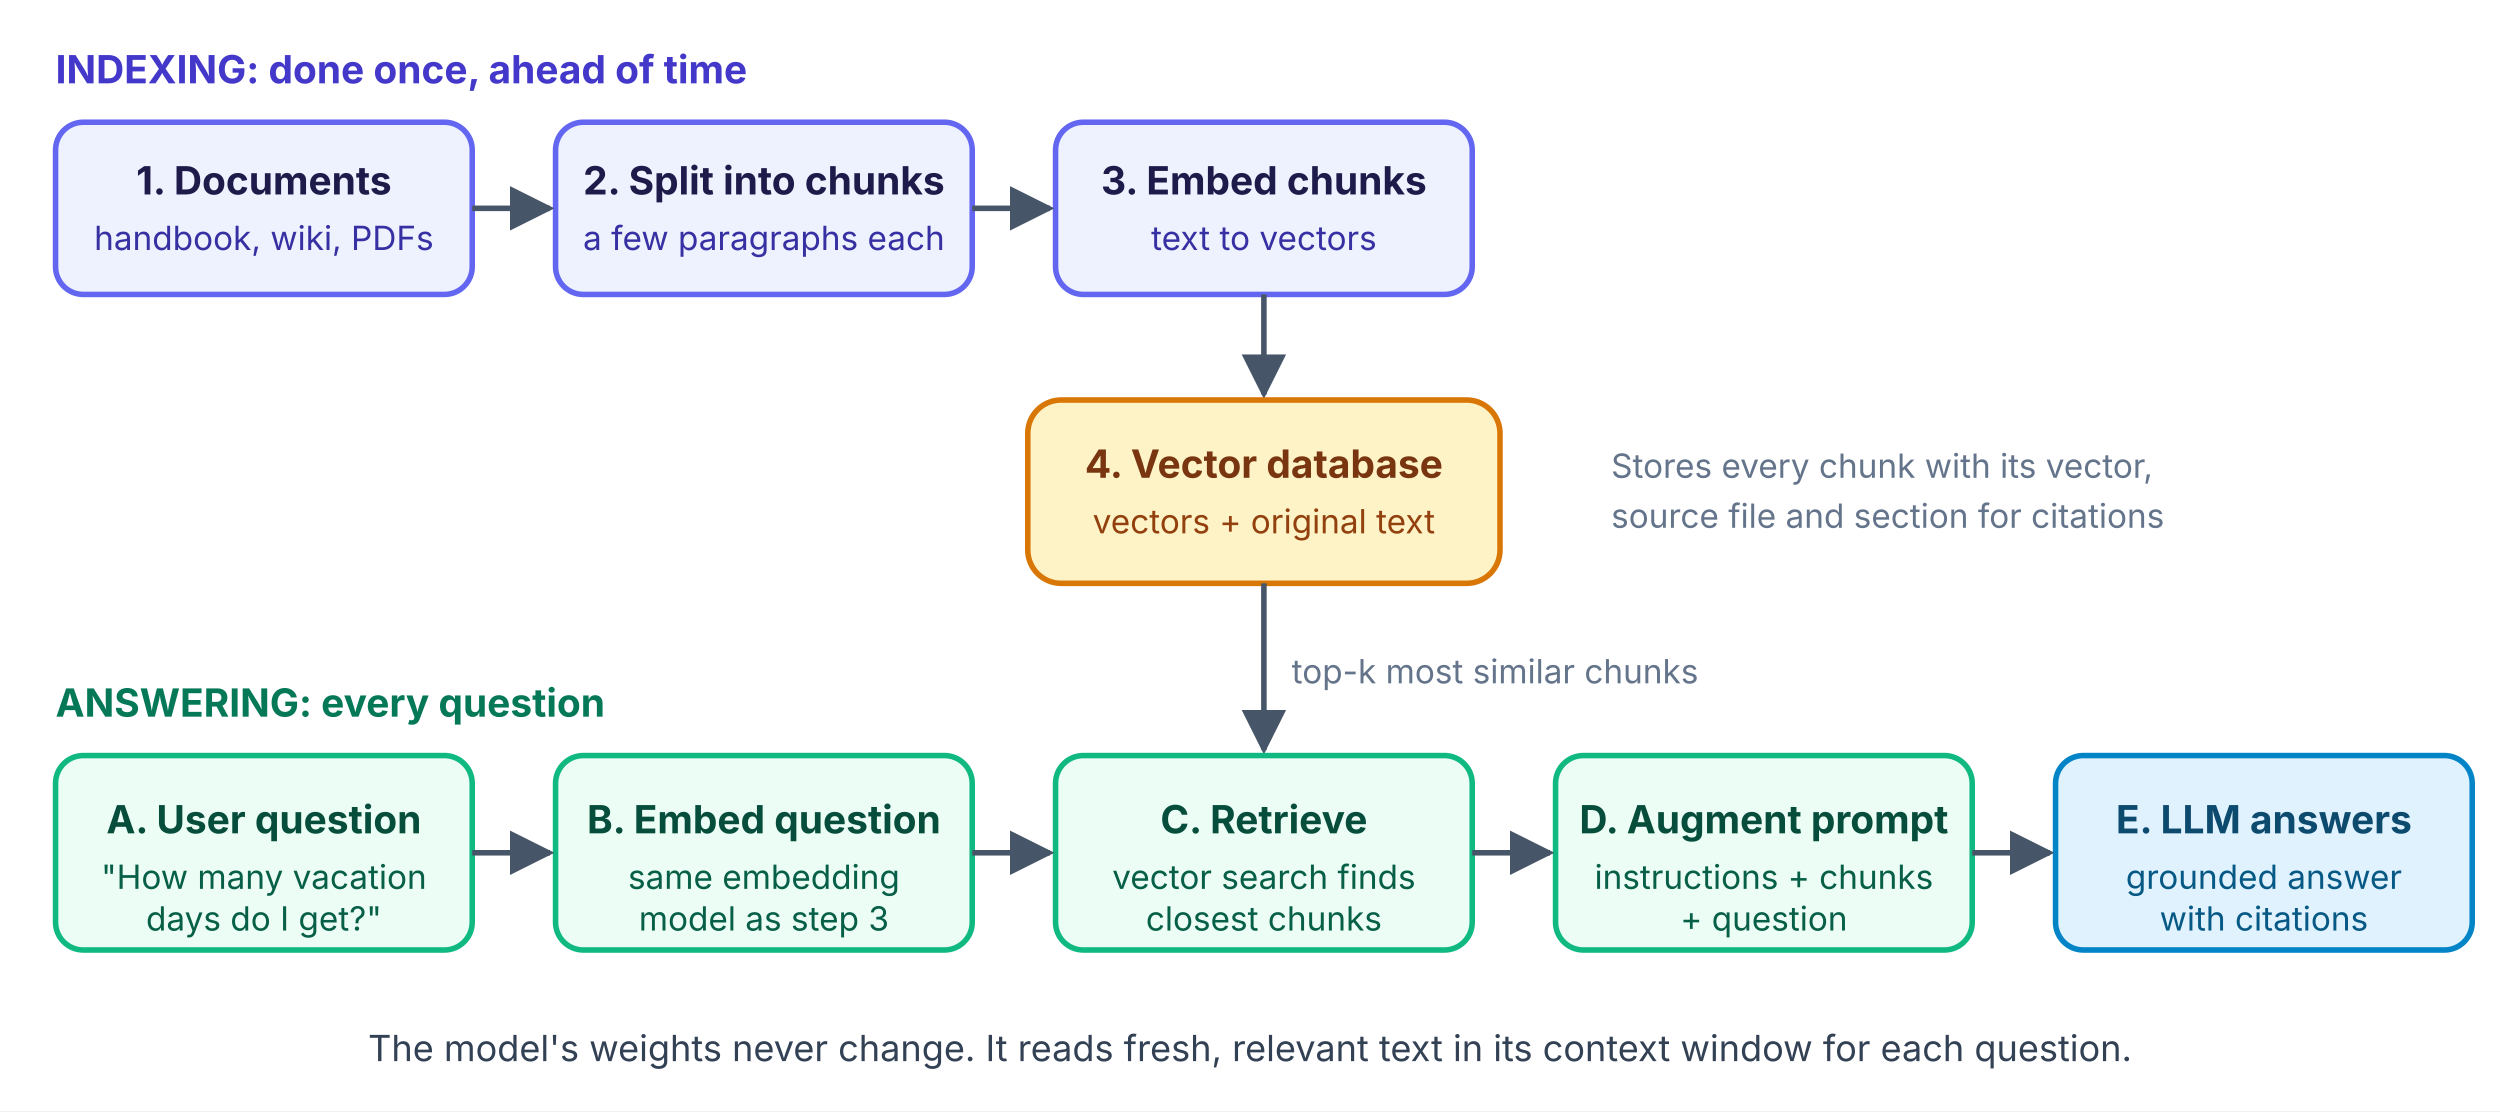
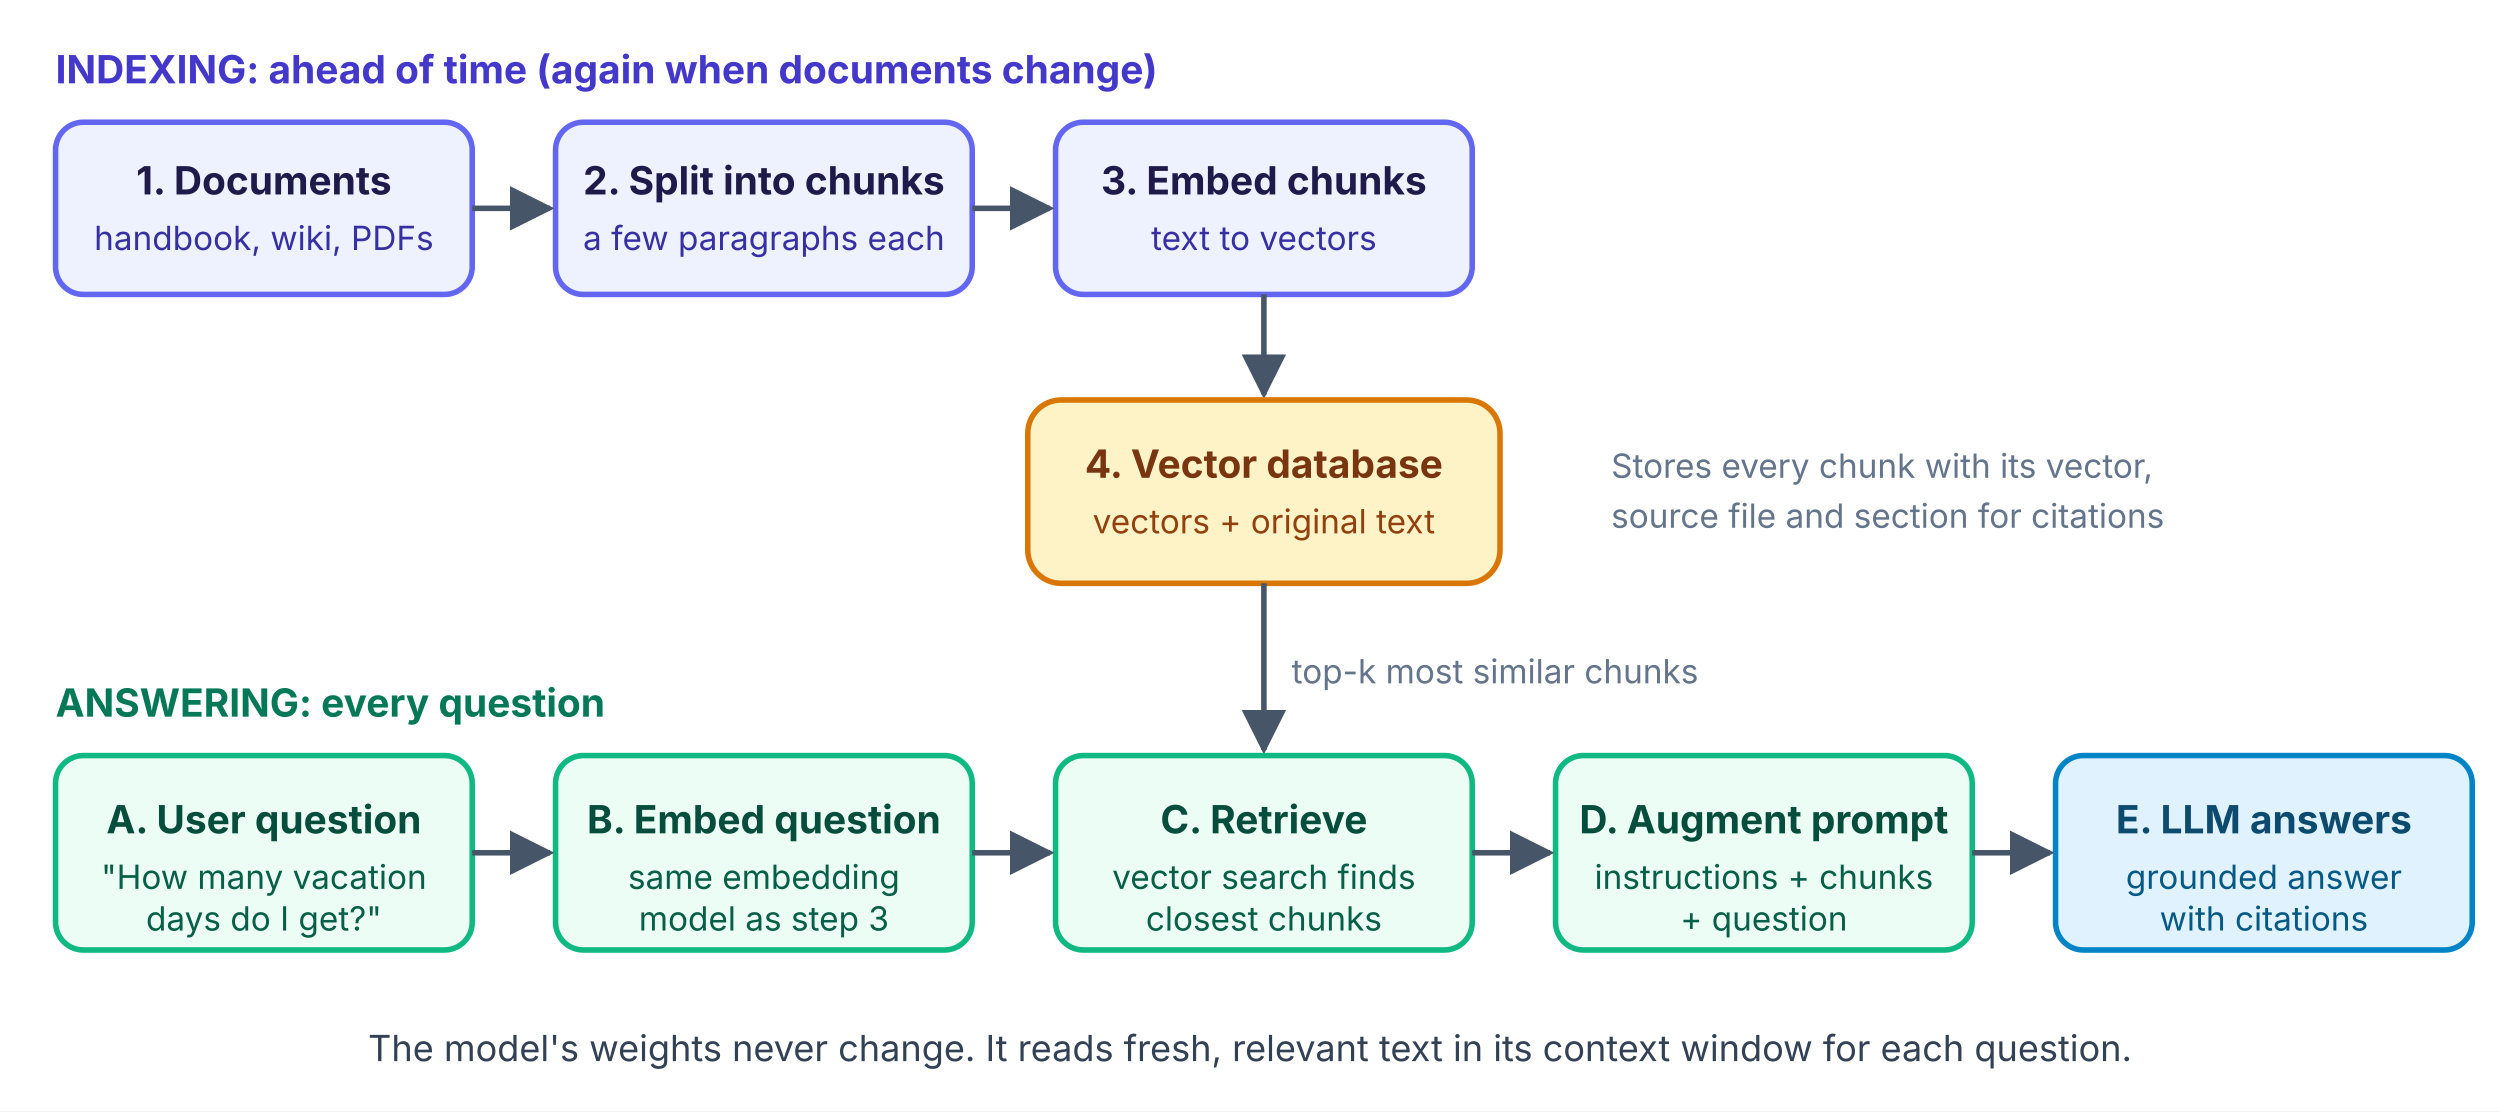
<svg xmlns="http://www.w3.org/2000/svg" viewBox="0 0 900 400" width="900" height="400" font-family="Inter,sans-serif" role="img" aria-label="Retrieval-augmented generation: documents are chunked, embedded and stored in a vector database ahead of time; each question is embedded, similar chunks are retrieved, added to the prompt, and the model answers with citations">
  <defs>
    <marker id="rag-arrow" viewBox="0 0 10 10" refX="9" refY="5" markerWidth="8" markerHeight="8" orient="auto">
      <path d="M0,0 L10,5 L0,10 z" fill="#475569" />
    </marker>
  </defs>
  <rect x="0" y="0" width="900" height="400" fill="#ffffff" />
-   <text x="20" y="30" font-size="14" font-weight="700" fill="#4338ca">INDEXING: done once, ahead of time</text>
+   <text x="20" y="30" font-size="14" font-weight="700" fill="#4338ca">INDEXING: ahead of time (again when documents change)</text>
  <rect x="20" y="44" width="150" height="62" rx="10" fill="#eef2ff" stroke="#6366f1" stroke-width="2" />
  <text x="95" y="70" text-anchor="middle" font-size="14" font-weight="700" fill="#1e1b4b">1. Documents</text>
  <text x="95" y="90" text-anchor="middle" font-size="12" fill="#3730a3">handbook, wiki, PDFs</text>
  <rect x="200" y="44" width="150" height="62" rx="10" fill="#eef2ff" stroke="#6366f1" stroke-width="2" />
  <text x="275" y="70" text-anchor="middle" font-size="14" font-weight="700" fill="#1e1b4b">2. Split into chunks</text>
  <text x="275" y="90" text-anchor="middle" font-size="12" fill="#3730a3">a few paragraphs each</text>
  <rect x="380" y="44" width="150" height="62" rx="10" fill="#eef2ff" stroke="#6366f1" stroke-width="2" />
  <text x="455" y="70" text-anchor="middle" font-size="14" font-weight="700" fill="#1e1b4b">3. Embed chunks</text>
  <text x="455" y="90" text-anchor="middle" font-size="12" fill="#3730a3">text to vectors</text>
  <line x1="170" y1="75" x2="198" y2="75" stroke="#475569" stroke-width="2" marker-end="url(#rag-arrow)" />
  <line x1="350" y1="75" x2="378" y2="75" stroke="#475569" stroke-width="2" marker-end="url(#rag-arrow)" />
  <line x1="455" y1="106" x2="455" y2="142" stroke="#475569" stroke-width="2" marker-end="url(#rag-arrow)" />
  <rect x="370" y="144" width="170" height="66" rx="12" fill="#fef3c7" stroke="#d97706" stroke-width="2" />
  <text x="455" y="172" text-anchor="middle" font-size="14" font-weight="700" fill="#78350f">4. Vector database</text>
  <text x="455" y="192" text-anchor="middle" font-size="12" fill="#92400e">vectors + original text</text>
  <text x="580" y="172" font-size="12" fill="#64748b">Stores every chunk with its vector,</text>
  <text x="580" y="190" font-size="12" fill="#64748b">source file and section for citations</text>
  <line x1="455" y1="210" x2="455" y2="270" stroke="#475569" stroke-width="2" marker-end="url(#rag-arrow)" />
  <text x="465" y="246" font-size="12" fill="#64748b">top-k most similar chunks</text>
  <text x="20" y="258" font-size="14" font-weight="700" fill="#047857">ANSWERING: every question</text>
  <rect x="20" y="272" width="150" height="70" rx="10" fill="#ecfdf5" stroke="#10b981" stroke-width="2" />
  <text x="95" y="300" text-anchor="middle" font-size="14" font-weight="700" fill="#064e3b">A. User question</text>
  <text x="95" y="320" text-anchor="middle" font-size="12" fill="#065f46">"How many vacation</text>
  <text x="95" y="335" text-anchor="middle" font-size="12" fill="#065f46">days do I get?"</text>
  <rect x="200" y="272" width="150" height="70" rx="10" fill="#ecfdf5" stroke="#10b981" stroke-width="2" />
  <text x="275" y="300" text-anchor="middle" font-size="14" font-weight="700" fill="#064e3b">B. Embed question</text>
  <text x="275" y="320" text-anchor="middle" font-size="12" fill="#065f46">same embedding</text>
  <text x="275" y="335" text-anchor="middle" font-size="12" fill="#065f46">model as step 3</text>
  <rect x="380" y="272" width="150" height="70" rx="10" fill="#ecfdf5" stroke="#10b981" stroke-width="2" />
  <text x="455" y="300" text-anchor="middle" font-size="14" font-weight="700" fill="#064e3b">C. Retrieve</text>
  <text x="455" y="320" text-anchor="middle" font-size="12" fill="#065f46">vector search finds</text>
  <text x="455" y="335" text-anchor="middle" font-size="12" fill="#065f46">closest chunks</text>
  <rect x="560" y="272" width="150" height="70" rx="10" fill="#ecfdf5" stroke="#10b981" stroke-width="2" />
  <text x="635" y="300" text-anchor="middle" font-size="14" font-weight="700" fill="#064e3b">D. Augment prompt</text>
  <text x="635" y="320" text-anchor="middle" font-size="12" fill="#065f46">instructions + chunks</text>
  <text x="635" y="335" text-anchor="middle" font-size="12" fill="#065f46">+ question</text>
  <rect x="740" y="272" width="150" height="70" rx="10" fill="#e0f2fe" stroke="#0284c7" stroke-width="2" />
  <text x="815" y="300" text-anchor="middle" font-size="14" font-weight="700" fill="#0c4a6e">E. LLM answers</text>
  <text x="815" y="320" text-anchor="middle" font-size="12" fill="#075985">grounded answer</text>
  <text x="815" y="335" text-anchor="middle" font-size="12" fill="#075985">with citations</text>
  <line x1="170" y1="307" x2="198" y2="307" stroke="#475569" stroke-width="2" marker-end="url(#rag-arrow)" />
  <line x1="350" y1="307" x2="378" y2="307" stroke="#475569" stroke-width="2" marker-end="url(#rag-arrow)" />
  <line x1="530" y1="307" x2="558" y2="307" stroke="#475569" stroke-width="2" marker-end="url(#rag-arrow)" />
  <line x1="710" y1="307" x2="738" y2="307" stroke="#475569" stroke-width="2" marker-end="url(#rag-arrow)" />
  <text x="450" y="382" text-anchor="middle" font-size="13" fill="#334155">The model's weights never change. It reads fresh, relevant text in its context window for each question.</text>
</svg>
